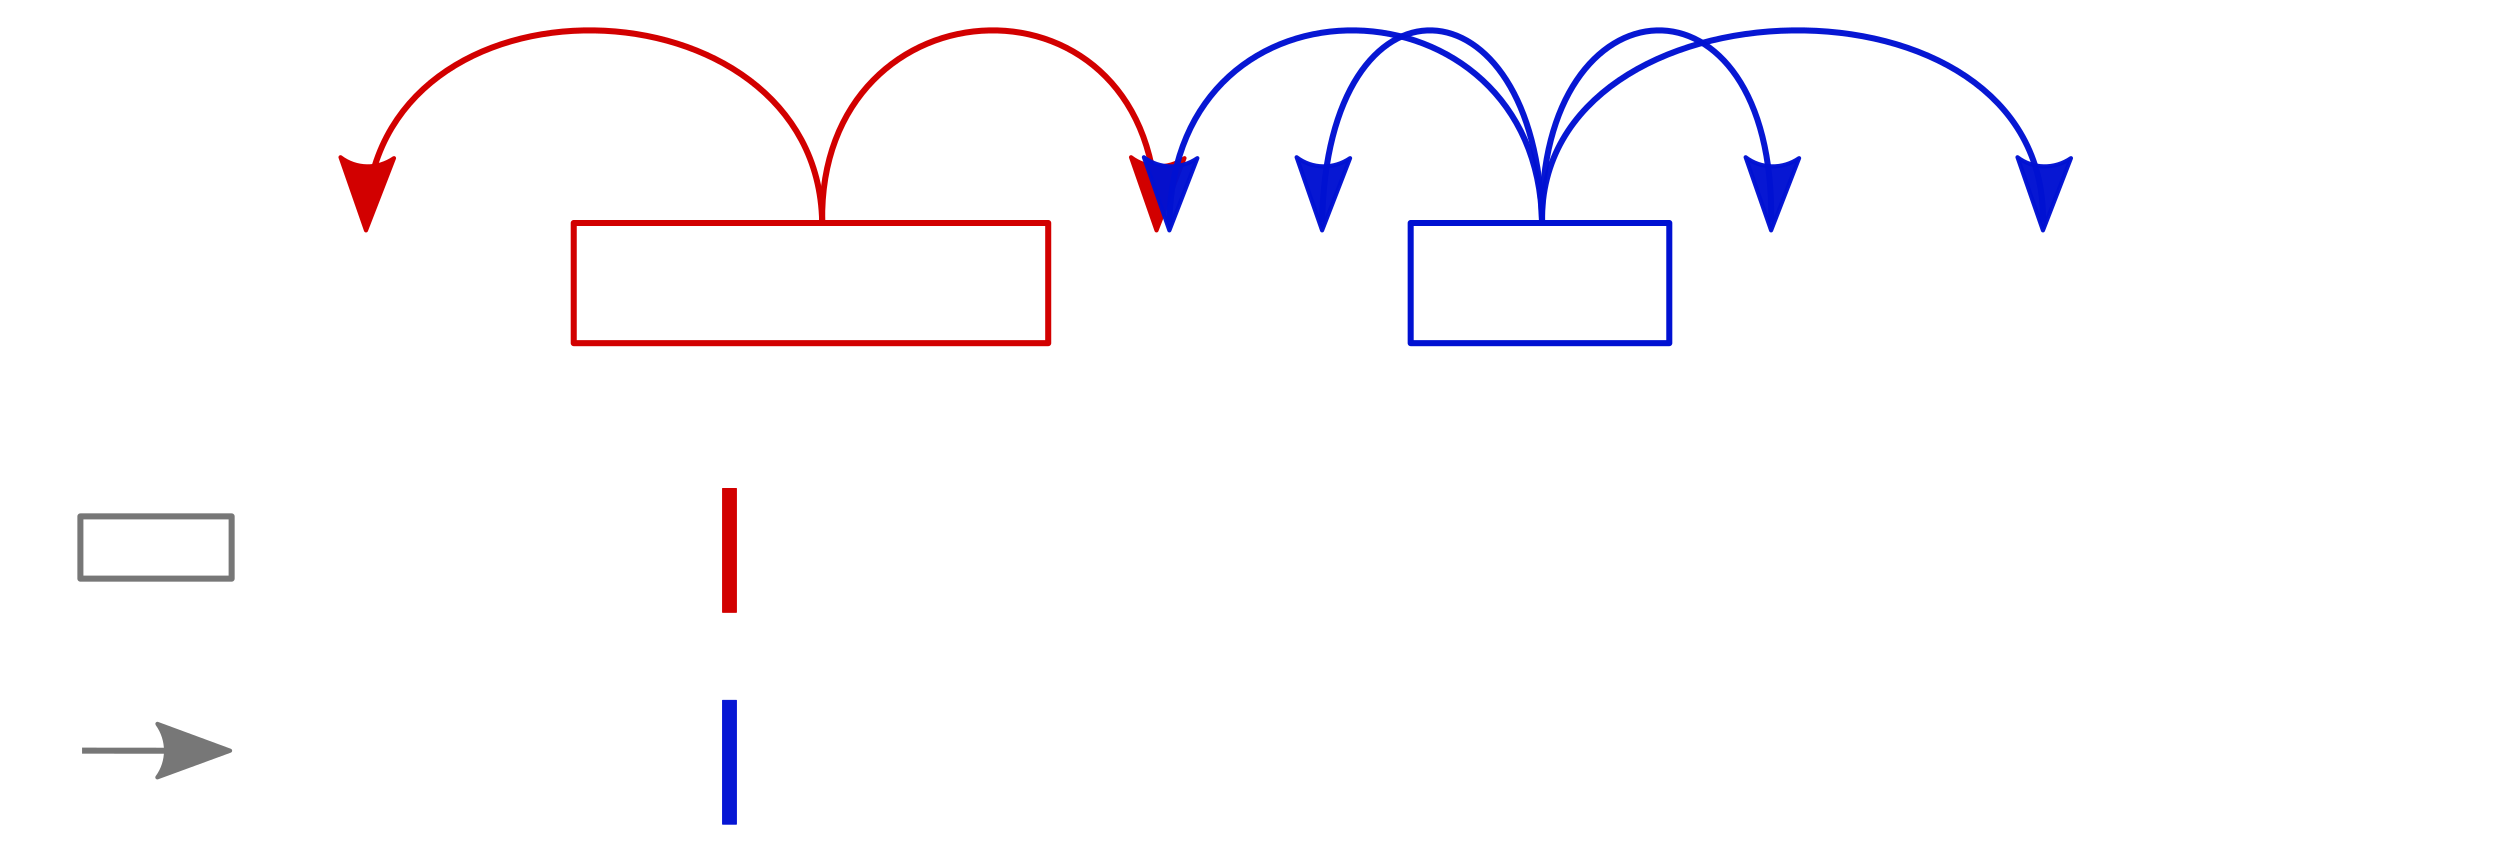
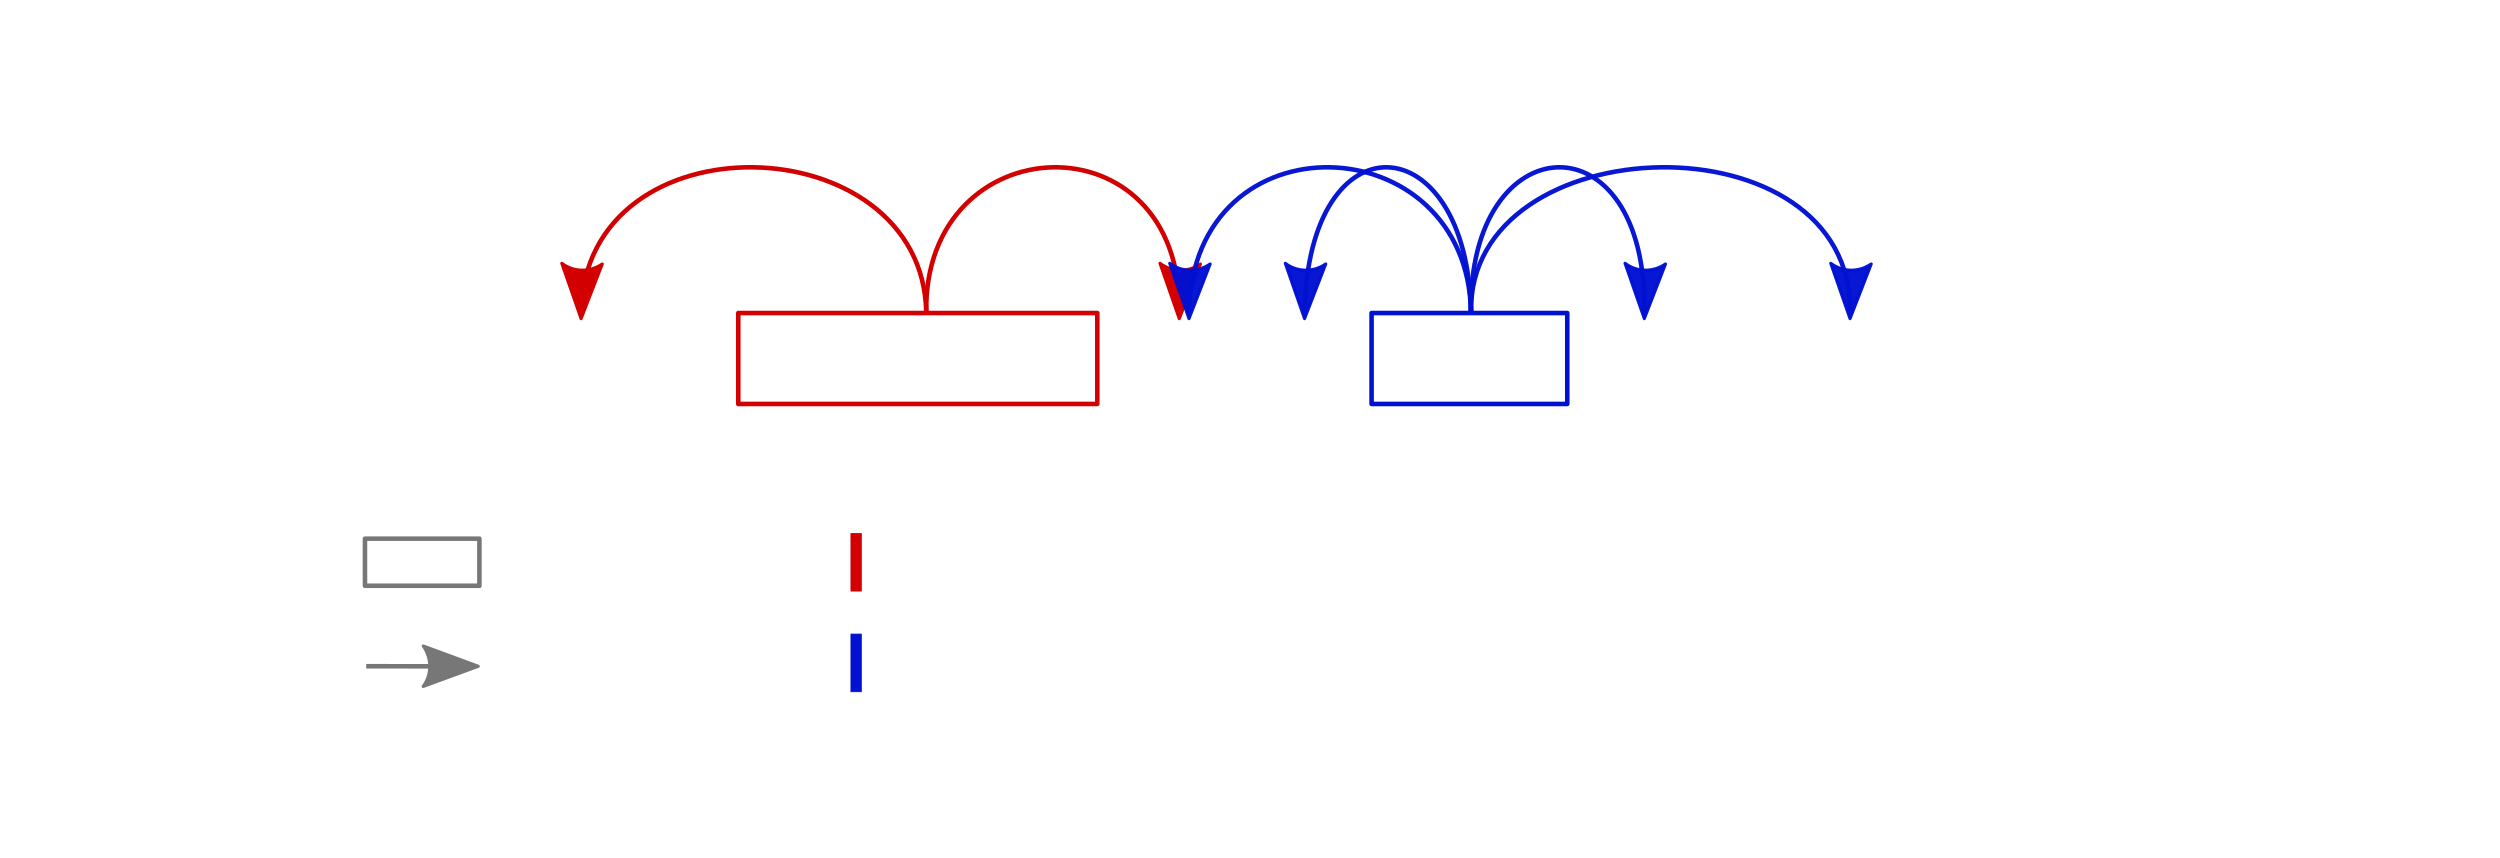
<svg xmlns="http://www.w3.org/2000/svg" width="350mm" height="120mm" viewBox="0 0 1240.158 425.197" id="svg12263" version="1.1">
  <defs id="defs12265">
    <marker orient="auto" refY="0" refX="0" id="marker13357" style="overflow:visible">
      <path id="path13359" style="fill:#777777;fill-opacity:1;fill-rule:evenodd;stroke:#777777;stroke-width:0.625;stroke-linejoin:round;stroke-opacity:1" d="M 8.719,4.034 -2.207,0.016 8.719,-4.002 c -1.745,2.372 -1.735,5.617 -6e-7,8.035 z" transform="matrix(1.1,0,0,1.1,1.1,0)" />
    </marker>
    <marker style="overflow:visible" id="marker13287" refX="0" refY="0" orient="auto">
      <path transform="matrix(1.1,0,0,1.1,1.1,0)" d="M 8.719,4.034 -2.207,0.016 8.719,-4.002 c -1.745,2.372 -1.735,5.617 -6e-7,8.035 z" style="fill:#0011d2;fill-opacity:0.969;fill-rule:evenodd;stroke:#0011d2;stroke-width:0.625;stroke-linejoin:round;stroke-opacity:0.969" id="path13289" />
    </marker>
    <marker style="overflow:visible" id="marker13235" refX="0" refY="0" orient="auto">
      <path transform="matrix(1.1,0,0,1.1,1.1,0)" d="M 8.719,4.034 -2.207,0.016 8.719,-4.002 c -1.745,2.372 -1.735,5.617 -6e-7,8.035 z" style="fill:#d20000;fill-opacity:1;fill-rule:evenodd;stroke:#d20000;stroke-width:0.625;stroke-linejoin:round;stroke-opacity:1" id="path13237" />
    </marker>
    <marker style="overflow:visible" id="marker13189" refX="0" refY="0" orient="auto">
      <path transform="matrix(1.1,0,0,1.1,1.1,0)" d="M 8.719,4.034 -2.207,0.016 8.719,-4.002 c -1.745,2.372 -1.735,5.617 -6e-7,8.035 z" style="fill:#d20000;fill-opacity:1;fill-rule:evenodd;stroke:#d20000;stroke-width:0.625;stroke-linejoin:round;stroke-opacity:1" id="path13191" />
    </marker>
    <marker style="overflow:visible" id="marker13149" refX="0" refY="0" orient="auto">
      <path transform="matrix(1.1,0,0,1.1,1.1,0)" d="M 8.719,4.034 -2.207,0.016 8.719,-4.002 c -1.745,2.372 -1.735,5.617 -6e-7,8.035 z" style="fill:#0011d2;fill-opacity:0.969;fill-rule:evenodd;stroke:#0011d2;stroke-width:0.625;stroke-linejoin:round;stroke-opacity:0.969" id="path13151" />
    </marker>
    <marker style="overflow:visible" id="marker13115" refX="0" refY="0" orient="auto">
      <path transform="matrix(1.1,0,0,1.1,1.1,0)" d="M 8.719,4.034 -2.207,0.016 8.719,-4.002 c -1.745,2.372 -1.735,5.617 -6e-7,8.035 z" style="fill:#0011d2;fill-opacity:0.969;fill-rule:evenodd;stroke:#0011d2;stroke-width:0.625;stroke-linejoin:round;stroke-opacity:0.969" id="path13117" />
    </marker>
    <marker orient="auto" refY="0" refX="0" id="marker10326" style="overflow:visible">
      <path id="path10328" style="fill:#777777;fill-opacity:1;fill-rule:evenodd;stroke:#777777;stroke-width:0.625;stroke-linejoin:round;stroke-opacity:1" d="M 8.719,4.034 -2.207,0.016 8.719,-4.002 c -1.745,2.372 -1.735,5.617 -6e-7,8.035 z" transform="matrix(1.1,0,0,1.1,1.1,0)" />
    </marker>
    <marker style="overflow:visible" id="marker9978" refX="0" refY="0" orient="auto">
      <path transform="matrix(1.1,0,0,1.1,1.1,0)" d="M 8.719,4.034 -2.207,0.016 8.719,-4.002 c -1.745,2.372 -1.735,5.617 -6e-7,8.035 z" style="fill:#0011d2;fill-opacity:0.969;fill-rule:evenodd;stroke:#0011d2;stroke-width:0.625;stroke-linejoin:round;stroke-opacity:0.969" id="path9980" />
    </marker>
    <marker orient="auto" refY="0" refX="0" id="marker8808" style="overflow:visible">
      <path id="path8810" style="fill:#0011d2;fill-opacity:0.969;fill-rule:evenodd;stroke:#0011d2;stroke-width:0.625;stroke-linejoin:round;stroke-opacity:0.969" d="M 8.719,4.034 -2.207,0.016 8.719,-4.002 c -1.745,2.372 -1.735,5.617 -6e-7,8.035 z" transform="matrix(1.1,0,0,1.1,1.1,0)" />
    </marker>
  </defs>
  <g id="layer1" transform="translate(1049.756,-183.3362)">
-     <flowRoot xml:space="preserve" id="flowRoot4136" style="font-style:normal;font-weight:normal;font-size:40px;line-height:125%;font-family:Sans;letter-spacing:0px;word-spacing:0px;fill:#000000;fill-opacity:1;stroke:none;stroke-width:1px;stroke-linecap:butt;stroke-linejoin:miter;stroke-opacity:1" transform="translate(-671.4428,645.0968)">
+     <flowRoot xml:space="preserve" id="flowRoot4136" style="font-style:normal;font-weight:normal;font-size:30.268px;line-height:125%;font-family:sans-serif;letter-spacing:0px;word-spacing:0px;fill:#000000;fill-opacity:1;stroke:none;stroke-width:1px;stroke-linecap:butt;stroke-linejoin:miter;stroke-opacity:1;-inkscape-font-specification:sans-serif;font-stretch:normal;font-variant:normal;" transform="translate(0,22.5651)">
      <flowRegion id="flowRegion4138">
-         <rect id="rect4140" width="1288.571" height="91.429" x="-371.429" y="-347.638" />
+         <rect id="rect4140" width="975.06" height="69.184" x="-893.68" y="318.709" style="-inkscape-font-specification:sans-serif;font-family:sans-serif;font-weight:normal;font-style:normal;font-stretch:normal;font-variant:normal;" />
      </flowRegion>
      <flowPara id="flowPara4142">[ 'anarchism', 'originated', 'as', 'a', 'term', 'of', 'abuse', 'first' ]</flowPara>
    </flowRoot>
-     <rect style="color:#000000;clip-rule:nonzero;display:inline;overflow:visible;visibility:visible;opacity:1;isolation:auto;mix-blend-mode:normal;color-interpolation:sRGB;color-interpolation-filters:linearRGB;solid-color:#000000;solid-opacity:1;fill:none;fill-opacity:1;fill-rule:nonzero;stroke:#d20000;stroke-width:3;stroke-linecap:round;stroke-linejoin:round;stroke-miterlimit:4;stroke-dasharray:none;stroke-dashoffset:0;stroke-opacity:1;color-rendering:auto;image-rendering:auto;shape-rendering:auto;text-rendering:auto;enable-background:accumulate" id="rect4144" width="235.366" height="59.599" x="-765.145" y="293.961" />
-     <rect y="293.961" x="-349.972" height="59.599" width="128.289" id="rect4146" style="color:#000000;clip-rule:nonzero;display:inline;overflow:visible;visibility:visible;opacity:1;isolation:auto;mix-blend-mode:normal;color-interpolation:sRGB;color-interpolation-filters:linearRGB;solid-color:#000000;solid-opacity:1;fill:none;fill-opacity:1;fill-rule:nonzero;stroke:#0011d2;stroke-width:3;stroke-linecap:round;stroke-linejoin:round;stroke-miterlimit:4;stroke-dasharray:none;stroke-dashoffset:0;stroke-opacity:1;color-rendering:auto;image-rendering:auto;shape-rendering:auto;text-rendering:auto;enable-background:accumulate" />
-     <path style="fill:none;fill-rule:evenodd;stroke:#d20000;stroke-width:3;stroke-linecap:butt;stroke-linejoin:miter;stroke-miterlimit:4;stroke-dasharray:none;stroke-opacity:1;marker-start:url(#marker13235)" d="m -868.18,293.636 c 2.253,-130.361 224.091,-123.512 226.274,-0.077" id="path4150" />
-     <path id="path7294" d="m -476.038,293.636 c 2.253,-130.361 -168.051,-123.512 -165.869,-0.077" style="fill:none;fill-rule:evenodd;stroke:#d20000;stroke-width:3;stroke-linecap:butt;stroke-linejoin:miter;stroke-miterlimit:4;stroke-dasharray:none;stroke-opacity:1;marker-start:url(#marker13189)" />
-     <path id="path7780" d="m -393.895,293.636 c 2.253,-130.361 106.914,-123.512 109.096,-0.077" style="fill:none;fill-rule:evenodd;stroke:#0011d2;stroke-width:3;stroke-linecap:butt;stroke-linejoin:miter;stroke-miterlimit:4;stroke-dasharray:none;stroke-opacity:0.969;marker-start:url(#marker13149)" />
-     <path style="fill:none;fill-rule:evenodd;stroke:#0011d2;stroke-width:3;stroke-linecap:butt;stroke-linejoin:miter;stroke-miterlimit:4;stroke-dasharray:none;stroke-opacity:0.969;marker-start:url(#marker13115)" d="m -469.656,293.636 c 2.253,-130.361 182.675,-123.512 184.858,-0.077" id="path8806" />
-     <path style="fill:none;fill-rule:evenodd;stroke:#0011d2;stroke-width:3;stroke-linecap:butt;stroke-linejoin:miter;stroke-miterlimit:4;stroke-dasharray:none;stroke-opacity:0.969;marker-start:url(#marker8808)" d="m -171.156,293.636 c 2.253,-130.361 -115.825,-123.512 -113.642,-0.077" id="path9226" />
-     <path id="path9976" d="m -36.301,293.636 c 2.253,-130.361 -250.68,-123.512 -248.498,-0.077" style="fill:none;fill-rule:evenodd;stroke:#0011d2;stroke-width:3;stroke-linecap:butt;stroke-linejoin:miter;stroke-miterlimit:4;stroke-dasharray:none;stroke-opacity:0.969;marker-start:url(#marker13287)" />
-     <flowRoot xml:space="preserve" id="flowRoot10270" style="font-style:normal;font-weight:normal;font-size:29.821px;line-height:125%;font-family:Sans;letter-spacing:0px;word-spacing:0px;fill:#000000;fill-opacity:1;stroke:none;stroke-width:1px;stroke-linecap:butt;stroke-linejoin:miter;stroke-opacity:1" transform="translate(-53.09182,574.7252)">
-       <flowRegion id="flowRegion10272">
-         <rect id="rect10274" width="260.937" height="87.334" x="-611.67" y="-53.797" />
-       </flowRegion>
-       <flowPara id="flowPara10276">num_skips = 4</flowPara>
-       <flowPara id="flowPara10278">skip_window = 2</flowPara>
-     </flowRoot>
-     <flowRoot style="font-style:normal;font-weight:normal;font-size:29.821px;line-height:125%;font-family:Sans;letter-spacing:0px;word-spacing:0px;fill:#000000;fill-opacity:1;stroke:none;stroke-width:1px;stroke-linecap:butt;stroke-linejoin:miter;stroke-opacity:1" id="flowRoot10290" xml:space="preserve" transform="translate(-57.37753,469.6153)">
+     <rect style="color:#000000;clip-rule:nonzero;display:inline;overflow:visible;visibility:visible;opacity:1;isolation:auto;mix-blend-mode:normal;color-interpolation:sRGB;color-interpolation-filters:linearRGB;solid-color:#000000;solid-opacity:1;fill:none;fill-opacity:1;fill-rule:nonzero;stroke:#d20000;stroke-width:2.27;stroke-linecap:round;stroke-linejoin:round;stroke-miterlimit:4;stroke-dasharray:none;stroke-dashoffset:0;stroke-opacity:1;color-rendering:auto;image-rendering:auto;shape-rendering:auto;text-rendering:auto;enable-background:accumulate" id="rect4144" width="178.101" height="45.098" x="-683.525" y="338.627" />
+     <rect y="338.627" x="-369.365" height="45.098" width="97.076" id="rect4146" style="color:#000000;clip-rule:nonzero;display:inline;overflow:visible;visibility:visible;opacity:1;isolation:auto;mix-blend-mode:normal;color-interpolation:sRGB;color-interpolation-filters:linearRGB;solid-color:#000000;solid-opacity:1;fill:none;fill-opacity:1;fill-rule:nonzero;stroke:#0011d2;stroke-width:2.27;stroke-linecap:round;stroke-linejoin:round;stroke-miterlimit:4;stroke-dasharray:none;stroke-dashoffset:0;stroke-opacity:1;color-rendering:auto;image-rendering:auto;shape-rendering:auto;text-rendering:auto;enable-background:accumulate" />
+     <path style="fill:none;fill-rule:evenodd;stroke:#d20000;stroke-width:2.27;stroke-linecap:butt;stroke-linejoin:miter;stroke-miterlimit:4;stroke-dasharray:none;stroke-opacity:1;marker-start:url(#marker13235)" d="m -761.492,338.381 c 1.705,-98.644 169.57,-93.462 171.221,-0.058" id="path4150" />
+     <path id="path7294" d="m -464.758,338.381 c 1.705,-98.644 -127.164,-93.462 -125.513,-0.058" style="fill:none;fill-rule:evenodd;stroke:#d20000;stroke-width:2.27;stroke-linecap:butt;stroke-linejoin:miter;stroke-miterlimit:4;stroke-dasharray:none;stroke-opacity:1;marker-start:url(#marker13189)" />
+     <path id="path7780" d="m -402.601,338.381 c 1.705,-98.644 80.901,-93.462 82.553,-0.058" style="fill:none;fill-rule:evenodd;stroke:#0011d2;stroke-width:2.27;stroke-linecap:butt;stroke-linejoin:miter;stroke-miterlimit:4;stroke-dasharray:none;stroke-opacity:0.969;marker-start:url(#marker13149)" />
+     <path style="fill:none;fill-rule:evenodd;stroke:#0011d2;stroke-width:2.27;stroke-linecap:butt;stroke-linejoin:miter;stroke-miterlimit:4;stroke-dasharray:none;stroke-opacity:0.969;marker-start:url(#marker13115)" d="m -459.929,338.381 c 1.705,-98.644 138.23,-93.462 139.882,-0.058" id="path8806" />
+     <path style="fill:none;fill-rule:evenodd;stroke:#0011d2;stroke-width:2.27;stroke-linecap:butt;stroke-linejoin:miter;stroke-miterlimit:4;stroke-dasharray:none;stroke-opacity:0.969;marker-start:url(#marker8808)" d="m -234.055,338.381 c 1.705,-98.644 -87.645,-93.462 -85.993,-0.058" id="path9226" />
+     <path id="path9976" d="m -132.01,338.381 c 1.705,-98.644 -189.689,-93.462 -188.038,-0.058" style="fill:none;fill-rule:evenodd;stroke:#0011d2;stroke-width:2.27;stroke-linecap:butt;stroke-linejoin:miter;stroke-miterlimit:4;stroke-dasharray:none;stroke-opacity:0.969;marker-start:url(#marker13287)" />
+     <flowRoot style="font-style:normal;font-weight:normal;font-size:29.821px;line-height:125%;font-family:sans-serif;letter-spacing:0px;word-spacing:0px;fill:#000000;fill-opacity:1;stroke:none;stroke-width:1px;stroke-linecap:butt;stroke-linejoin:miter;stroke-opacity:1;-inkscape-font-specification:sans-serif;font-stretch:normal;font-variant:normal;" id="flowRoot10290" xml:space="preserve" transform="matrix(0.7566984,0,0,0.7566984,-147.9586,486.3642)">
      <flowRegion id="flowRegion10292">
-         <rect y="-53.797" x="-611.67" height="87.334" width="260.937" id="rect10294" />
+         <rect y="-53.797" x="-611.67" height="87.334" width="260.937" id="rect10294" style="-inkscape-font-specification:sans-serif;font-family:sans-serif;font-weight:normal;font-style:normal;font-stretch:normal;font-variant:normal;" />
      </flowRegion>
      <flowPara id="flowPara10296">num_skips = 2</flowPara>
-       <flowPara id="flowPara10298">skip_window = 1</flowPara>
+       <flowPara id="flowPara10298" />
    </flowRoot>
-     <rect y="425.671" x="-691.293" height="61.395" width="6.82" id="rect10300" style="color:#000000;clip-rule:nonzero;display:inline;overflow:visible;visibility:visible;opacity:1;isolation:auto;mix-blend-mode:normal;color-interpolation:sRGB;color-interpolation-filters:linearRGB;solid-color:#000000;solid-opacity:1;fill:#d20000;fill-opacity:1;fill-rule:nonzero;stroke:#d20000;stroke-width:0.518;stroke-linecap:round;stroke-linejoin:round;stroke-miterlimit:4;stroke-dasharray:none;stroke-dashoffset:0;stroke-opacity:1;color-rendering:auto;image-rendering:auto;shape-rendering:auto;text-rendering:auto;enable-background:accumulate" />
-     <rect style="color:#000000;clip-rule:nonzero;display:inline;overflow:visible;visibility:visible;opacity:1;isolation:auto;mix-blend-mode:normal;color-interpolation:sRGB;color-interpolation-filters:linearRGB;solid-color:#000000;solid-opacity:1;fill:#0011d3;fill-opacity:0.969;fill-rule:nonzero;stroke:#0011d3;stroke-width:0.518;stroke-linecap:round;stroke-linejoin:round;stroke-miterlimit:4;stroke-dasharray:none;stroke-dashoffset:0;stroke-opacity:0.969;color-rendering:auto;image-rendering:auto;shape-rendering:auto;text-rendering:auto;enable-background:accumulate" id="rect10302" width="6.82" height="61.395" x="-691.293" y="530.781" />
-     <rect y="439.497" x="-1009.879" height="30.887" width="75.029" id="rect10304" style="color:#000000;clip-rule:nonzero;display:inline;overflow:visible;visibility:visible;opacity:1;isolation:auto;mix-blend-mode:normal;color-interpolation:sRGB;color-interpolation-filters:linearRGB;solid-color:#000000;solid-opacity:1;fill:none;fill-opacity:1;fill-rule:nonzero;stroke:#777777;stroke-width:3;stroke-linecap:round;stroke-linejoin:round;stroke-miterlimit:4;stroke-dasharray:none;stroke-dashoffset:0;stroke-opacity:1;color-rendering:auto;image-rendering:auto;shape-rendering:auto;text-rendering:auto;enable-background:accumulate" />
-     <flowRoot transform="translate(-310.2347,489.6153)" xml:space="preserve" id="flowRoot10306" style="font-style:normal;font-weight:normal;font-size:29.821px;line-height:125%;font-family:Sans;letter-spacing:0px;word-spacing:0px;fill:#000000;fill-opacity:1;stroke:none;stroke-width:1px;stroke-linecap:butt;stroke-linejoin:miter;stroke-opacity:1">
+     <rect y="447.927" x="-627.641" height="28.621" width="5.16" id="rect10300" style="color:#000000;clip-rule:nonzero;display:inline;overflow:visible;visibility:visible;opacity:1;isolation:auto;mix-blend-mode:normal;color-interpolation:sRGB;color-interpolation-filters:linearRGB;solid-color:#000000;solid-opacity:1;fill:#d20000;fill-opacity:1;fill-rule:nonzero;stroke:#d20000;stroke-width:0.392;stroke-linecap:round;stroke-linejoin:round;stroke-miterlimit:4;stroke-dasharray:none;stroke-dashoffset:0;stroke-opacity:1;color-rendering:auto;image-rendering:auto;shape-rendering:auto;text-rendering:auto;enable-background:accumulate" />
+     <rect y="450.551" x="-868.715" height="23.372" width="56.774" id="rect10304" style="color:#000000;clip-rule:nonzero;display:inline;overflow:visible;visibility:visible;opacity:1;isolation:auto;mix-blend-mode:normal;color-interpolation:sRGB;color-interpolation-filters:linearRGB;solid-color:#000000;solid-opacity:1;fill:none;fill-opacity:1;fill-rule:nonzero;stroke:#777777;stroke-width:2.27;stroke-linecap:round;stroke-linejoin:round;stroke-miterlimit:4;stroke-dasharray:none;stroke-dashoffset:0;stroke-opacity:1;color-rendering:auto;image-rendering:auto;shape-rendering:auto;text-rendering:auto;enable-background:accumulate" />
+     <flowRoot transform="matrix(0.7566984,0,0,0.7566984,-339.2952,486.6782)" xml:space="preserve" id="flowRoot10306" style="font-style:normal;font-weight:normal;font-size:29.821px;line-height:125%;font-family:sans-serif;letter-spacing:0px;word-spacing:0px;fill:#000000;fill-opacity:1;stroke:none;stroke-width:1px;stroke-linecap:butt;stroke-linejoin:miter;stroke-opacity:1;-inkscape-font-specification:sans-serif;font-stretch:normal;font-variant:normal;">
      <flowRegion id="flowRegion10308">
-         <rect id="rect10310" width="260.937" height="87.334" x="-611.67" y="-53.797" />
+         <rect id="rect10310" width="260.937" height="87.334" x="-611.67" y="-53.797" style="-inkscape-font-specification:sans-serif;font-family:sans-serif;font-weight:normal;font-style:normal;font-stretch:normal;font-variant:normal;" />
      </flowRegion>
      <flowPara id="flowPara10314">Input Word</flowPara>
    </flowRoot>
-     <path style="fill:none;fill-rule:evenodd;stroke:#777777;stroke-width:3;stroke-linecap:butt;stroke-linejoin:miter;stroke-miterlimit:4;stroke-dasharray:none;stroke-opacity:1;marker-start:url(#marker13357)" d="m -939.609,555.778 -69.44,-0.077" id="path10324" />
-     <flowRoot style="font-style:normal;font-weight:normal;font-size:29.821px;line-height:125%;font-family:Sans;letter-spacing:0px;word-spacing:0px;fill:#000000;fill-opacity:1;stroke:none;stroke-width:1px;stroke-linecap:butt;stroke-linejoin:miter;stroke-opacity:1" id="flowRoot12082" xml:space="preserve" transform="translate(-310.2347,588.7083)">
+     <path style="fill:none;fill-rule:evenodd;stroke:#777777;stroke-width:2.27;stroke-linecap:butt;stroke-linejoin:miter;stroke-miterlimit:4;stroke-dasharray:none;stroke-opacity:1;marker-start:url(#marker13357)" d="m -815.542,513.887 -52.545,-0.058" id="path10324" />
+     <flowRoot style="font-style:normal;font-weight:normal;font-size:29.821px;line-height:125%;font-family:sans-serif;letter-spacing:0px;word-spacing:0px;fill:#000000;fill-opacity:1;stroke:none;stroke-width:1px;stroke-linecap:butt;stroke-linejoin:miter;stroke-opacity:1;-inkscape-font-specification:sans-serif;font-stretch:normal;font-variant:normal;" id="flowRoot12082" xml:space="preserve" transform="matrix(0.7566984,0,0,0.7566984,-339.2952,538.8046)">
      <flowRegion id="flowRegion12084">
-         <rect y="-53.797" x="-611.67" height="87.334" width="260.937" id="rect12086" />
+         <rect y="-53.797" x="-611.67" height="87.334" width="260.937" id="rect12086" style="-inkscape-font-specification:sans-serif;font-family:sans-serif;font-weight:normal;font-style:normal;font-stretch:normal;font-variant:normal;" />
      </flowRegion>
      <flowPara id="flowPara12088">Label</flowPara>
    </flowRoot>
+     <flowRoot transform="matrix(0.7566984,0,0,0.7566984,-147.9586,536.3034)" xml:space="preserve" id="flowRoot4474" style="font-style:normal;font-weight:normal;font-size:29.821px;line-height:125%;font-family:sans-serif;letter-spacing:0px;word-spacing:0px;fill:#000000;fill-opacity:1;stroke:none;stroke-width:1px;stroke-linecap:butt;stroke-linejoin:miter;stroke-opacity:1;-inkscape-font-specification:sans-serif;font-stretch:normal;font-variant:normal;">
+       <flowRegion id="flowRegion4476">
+         <rect id="rect4478" width="260.937" height="87.334" x="-611.67" y="-53.797" style="-inkscape-font-specification:sans-serif;font-family:sans-serif;font-weight:normal;font-style:normal;font-stretch:normal;font-variant:normal;" />
+       </flowRegion>
+       <flowPara id="flowPara4480">num_skips = 4</flowPara>
+       <flowPara id="flowPara4482" />
+     </flowRoot>
+     <rect style="color:#000000;clip-rule:nonzero;display:inline;overflow:visible;visibility:visible;opacity:1;isolation:auto;mix-blend-mode:normal;color-interpolation:sRGB;color-interpolation-filters:linearRGB;solid-color:#000000;solid-opacity:1;fill:#0011d2;fill-opacity:1;fill-rule:nonzero;stroke:#0710cc;stroke-width:0.392;stroke-linecap:round;stroke-linejoin:round;stroke-miterlimit:4;stroke-dasharray:none;stroke-dashoffset:0;stroke-opacity:1;color-rendering:auto;image-rendering:auto;shape-rendering:auto;text-rendering:auto;enable-background:accumulate" id="rect4484" width="5.16" height="28.621" x="-627.641" y="497.866" />
  </g>
</svg>
